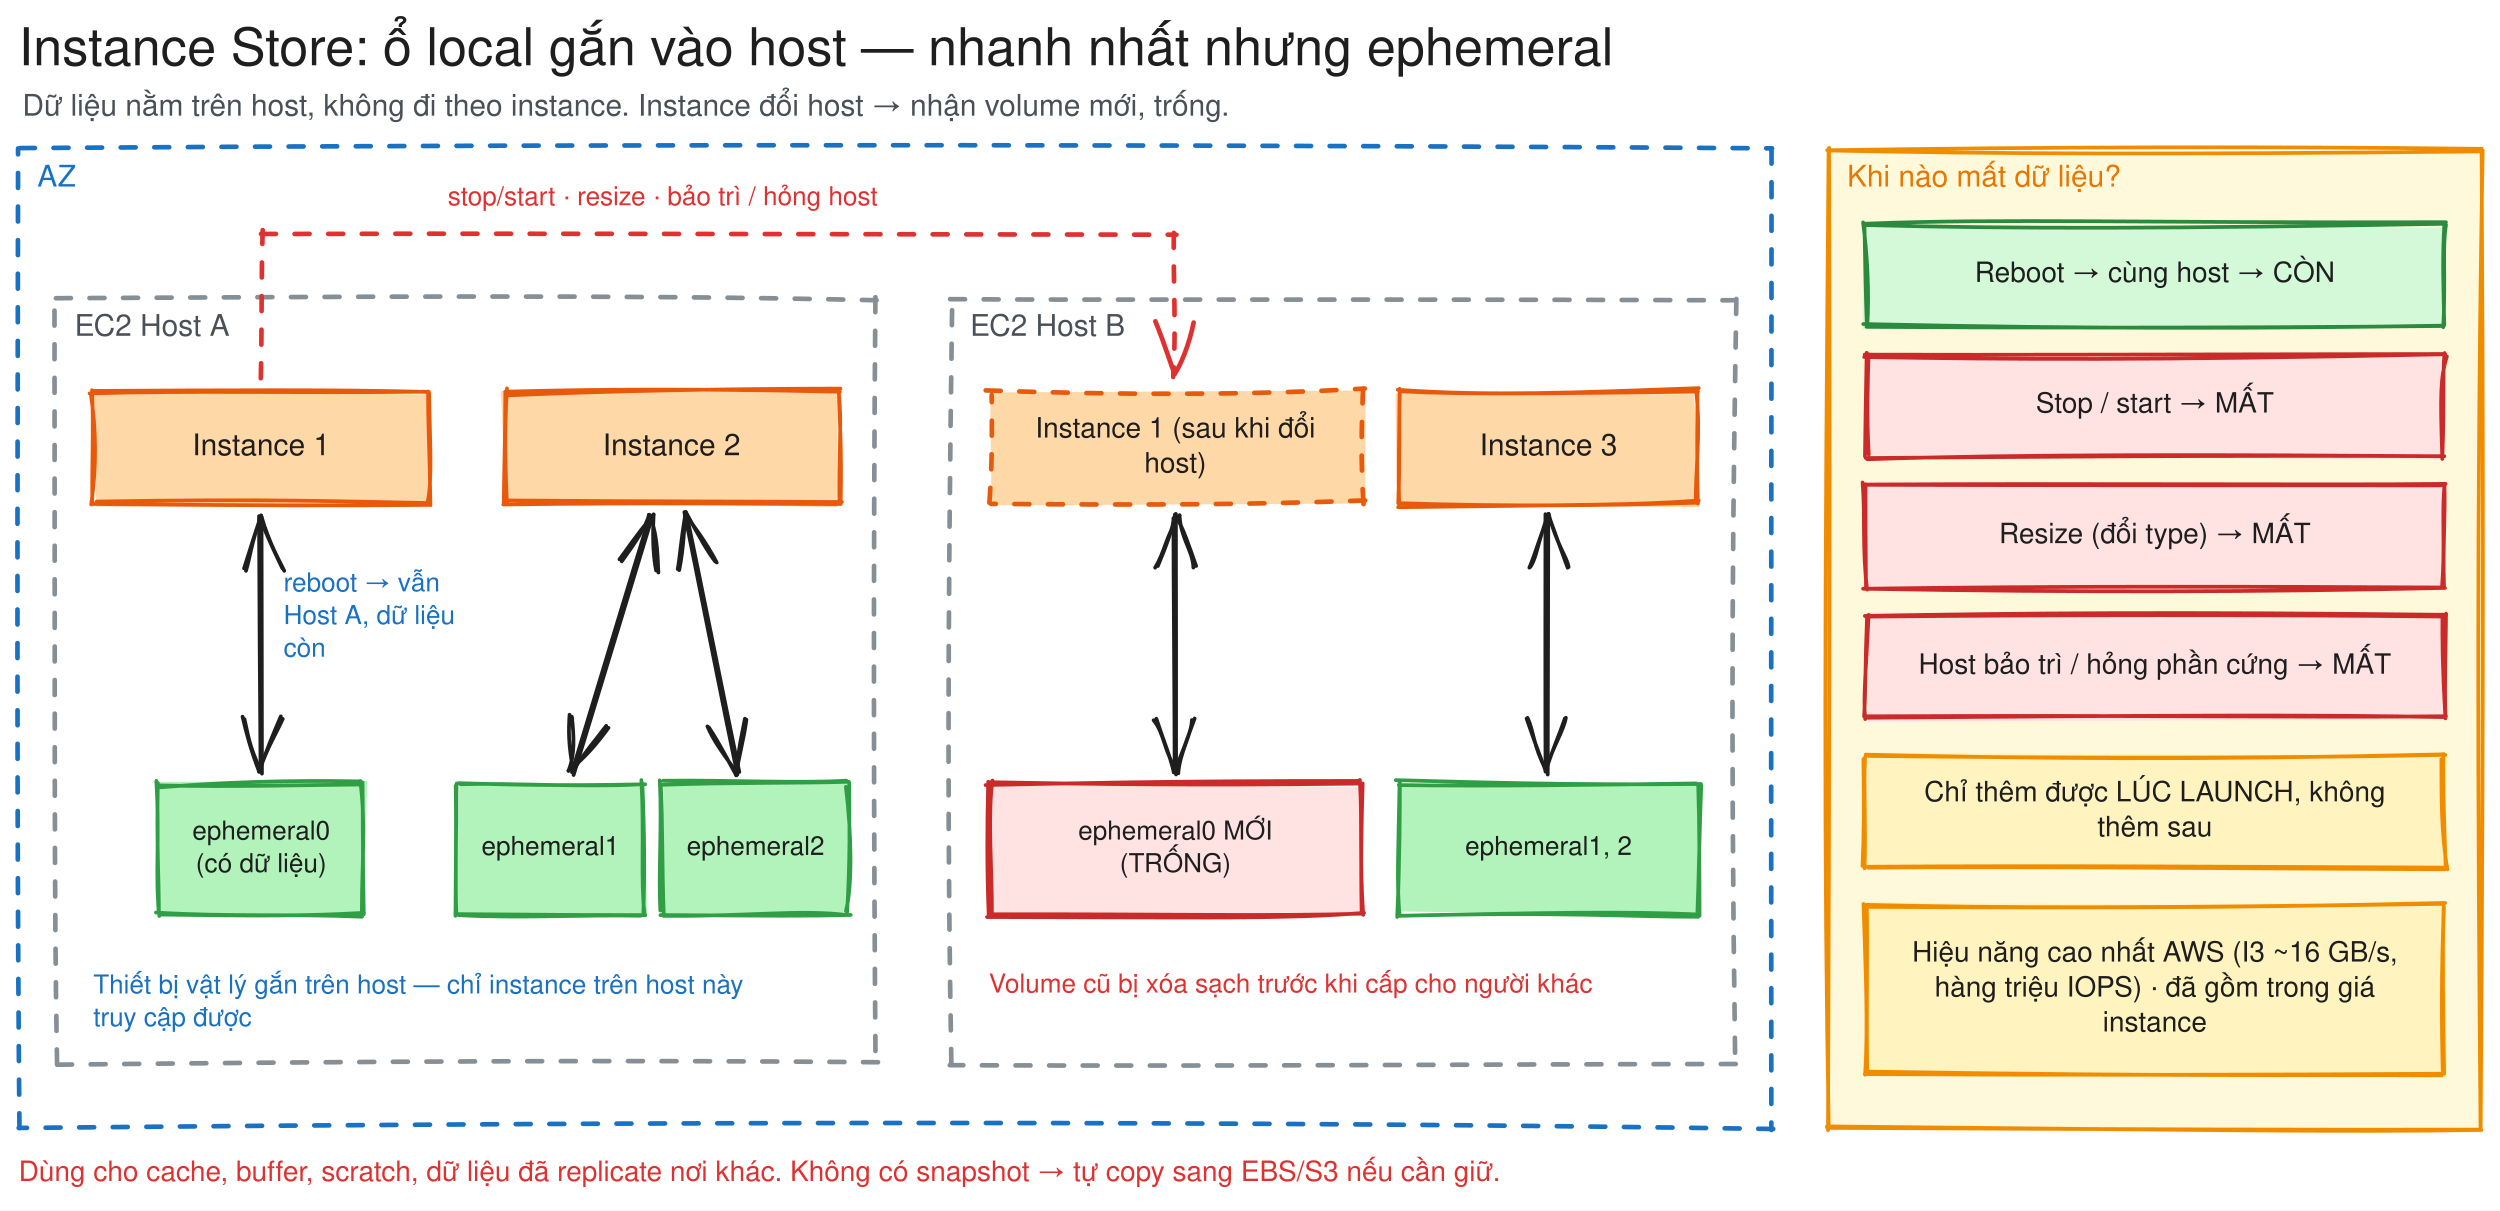
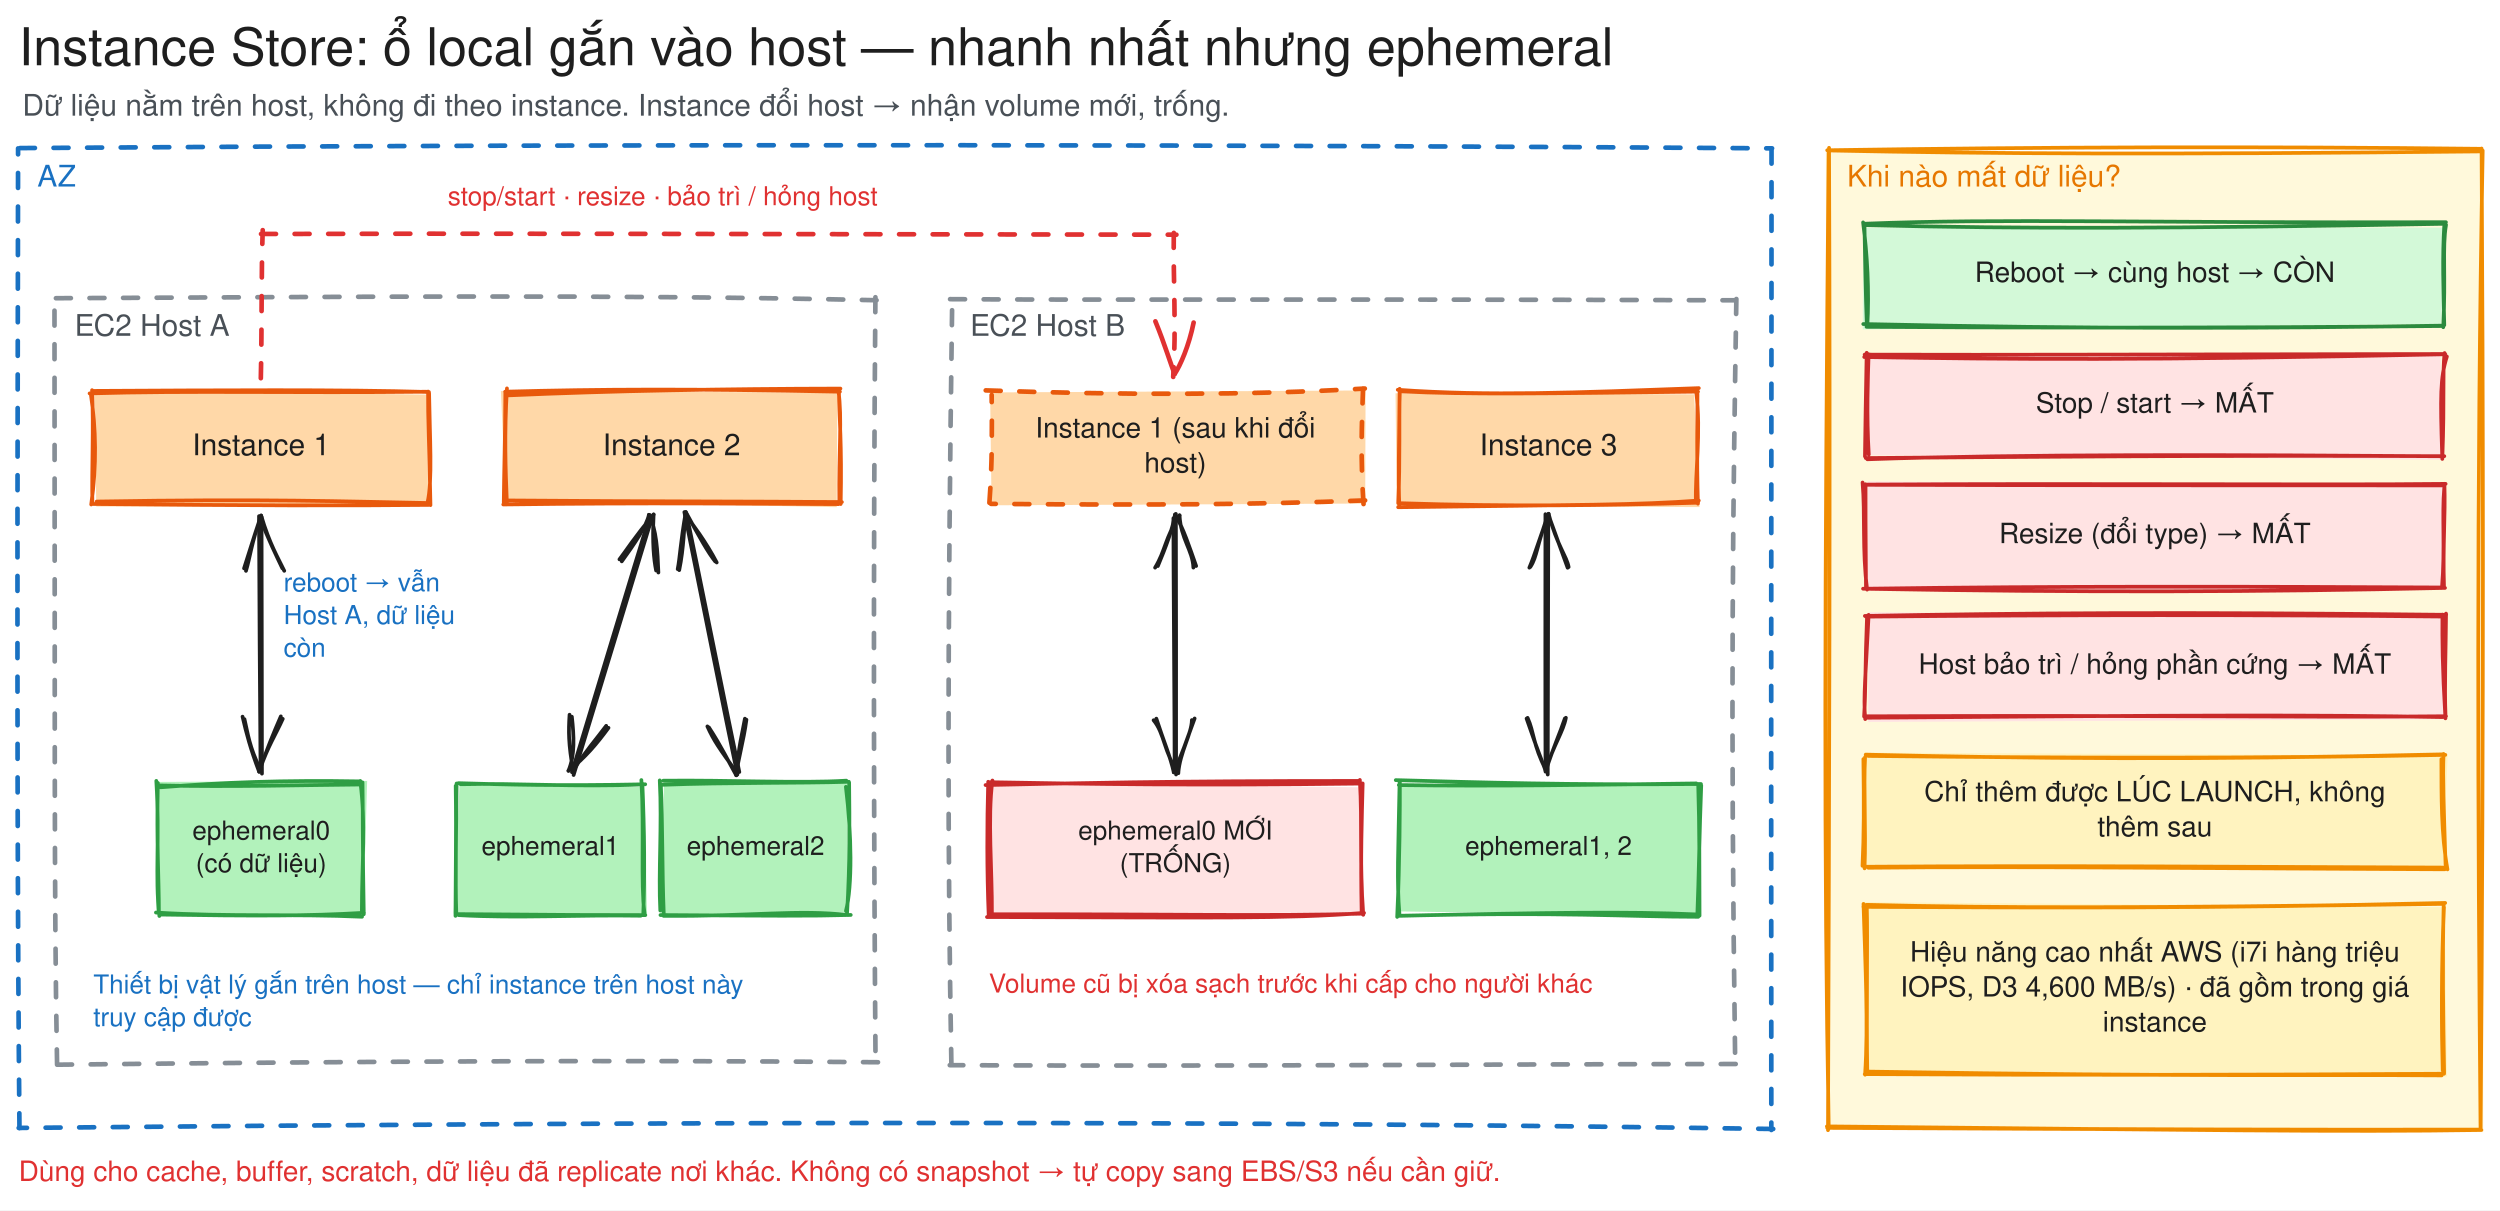
<svg xmlns="http://www.w3.org/2000/svg" version="1.1" viewBox="0 0 1340 648.75" width="1340" height="648.75">
  <defs>
    <style>
      @font-face {
        font-family: "Virgil";
        src: url("https://excalidraw.com/Virgil.woff2");
      }
      @font-face {
        font-family: "Cascadia";
        src: url("https://excalidraw.com/Cascadia.woff2");
      }
    </style>
  </defs>
  <rect x="0" y="0" width="1340" height="648.75" fill="#ffffff" />
  <g transform="translate(10 10) rotate(0 433.72 17.5)">
    <text x="0" y="25" font-family="Helvetica, Segoe UI Emoji" font-size="28px" fill="#1e1e1e" text-anchor="start" style="white-space: pre;" direction="ltr">Instance Store: ổ local gắn vào host — nhanh nhất nhưng ephemeral</text>
  </g>
  <g transform="translate(12 48) rotate(0 336.08 10)">
    <text x="0" y="14" font-family="Helvetica, Segoe UI Emoji" font-size="16px" fill="#495057" text-anchor="start" style="white-space: pre;" direction="ltr">Dữ liệu nằm trên host, không đi theo instance. Instance đổi host → nhận volume mới, trống.</text>
  </g>
  <g stroke-linecap="round" transform="translate(10 80) rotate(0 470 262.5)">
    <path d="M0.71 -0.63 C346.14 -3.12, 692.08 -2.25, 939.82 -0.49 M939.54 -0.31 C939.6 113.9, 939.18 228.49, 939.43 525.67 M940.43 525.13 C651.86 520.81, 363.96 521.06, 0.03 524.57 M0.43 524.72 C-0.55 414.97, -0.99 303.4, -0.31 -0.45" stroke="#1971c2" stroke-width="2.5" fill="none" stroke-dasharray="8 10" />
  </g>
  <g transform="translate(20 86) rotate(0 10.24 10)">
    <text x="0" y="14" font-family="Helvetica, Segoe UI Emoji" font-size="16px" fill="#1971c2" text-anchor="start" style="white-space: pre;" direction="ltr">AZ</text>
  </g>
  <g stroke-linecap="round" transform="translate(30 160) rotate(0 220 205)">
    <path d="M-0.02 -0.16 C149.9 -0.79, 297.83 -2.31, 439.83 0.93 M439.22 -0.68 C437.99 145.01, 438.33 290.55, 439.3 410.7 M440.59 409.36 C304.02 408.11, 169.62 408.86, -0.73 410.69 M0.59 410.51 C-1.16 316.92, -0.45 224.03, -0.8 0.04" stroke="#868e96" stroke-width="2.5" fill="none" stroke-dasharray="8 10" />
  </g>
  <g transform="translate(40 166) rotate(0 42.8 10)">
    <text x="0" y="14" font-family="Helvetica, Segoe UI Emoji" font-size="16px" fill="#495057" text-anchor="start" style="white-space: pre;" direction="ltr">EC2 Host A</text>
  </g>
  <g stroke-linecap="round" transform="translate(510 160) rotate(0 210 205)">
    <path d="M-0.75 0.35 C86.6 0.98, 173.02 0.14, 420.32 0.96 M420.69 0.27 C419.01 106.69, 417.32 213.82, 420.05 409.22 M420.33 410.31 C285.6 410.39, 152.1 411.62, -0.91 410.94 M-0.06 410.26 C-2.03 300.5, -2.31 190.55, 0.38 1.01" stroke="#868e96" stroke-width="2.5" fill="none" stroke-dasharray="8 10" />
  </g>
  <g transform="translate(520 166) rotate(0 42.8 10)">
    <text x="0" y="14" font-family="Helvetica, Segoe UI Emoji" font-size="16px" fill="#495057" text-anchor="start" style="white-space: pre;" direction="ltr">EC2 Host B</text>
  </g>
  <g stroke-linecap="round" transform="translate(980 80) rotate(0 175 262.5)">
    <path d="M-1.4 1.72 L351.42 1.7 L351.08 526.85 L-0.21 525.1" stroke="none" stroke-width="0" fill="#fff9db" />
    <path d="M0.7 0.67 C88.46 2.44, 175.68 2.96, 349.81 1.15 M-0.62 0.54 C115.07 -1.24, 231.35 -1.56, 349.78 -0.24 M350.72 0.7 C347.39 181.24, 348.09 361.43, 349.58 525.46 M350.13 -0.4 C350.95 139.5, 351.39 279.73, 349.63 524.63 M350.03 525.67 C274.96 526.86, 197.51 525.65, -0.79 523.75 M349.53 525.45 C259.07 525.66, 169.04 525.34, -0.61 524.54 M-0.19 525.78 C0.43 349.2, 1.06 174.29, 0.37 -0.77 M0.2 524.96 C-2.43 382.18, -1.99 239.09, 0.15 0.26" stroke="#f08c00" stroke-width="2" fill="none" />
  </g>
  <g transform="translate(990 86) rotate(0 74.72 10)">
    <text x="0" y="14" font-family="Helvetica, Segoe UI Emoji" font-size="16px" fill="#e67700" text-anchor="start" style="white-space: pre;" direction="ltr">Khi nào mất dữ liệu?</text>
  </g>
  <g stroke-linecap="round" transform="translate(50 210) rotate(0 90 30)">
    <path d="M0.44 -0.93 L178.94 1.51 L179.48 61.15 L1.62 61.52" stroke="none" stroke-width="0" fill="#ffd8a8" />
    <path d="M-1.99 0.87 C51.35 -0.74, 106.86 0.75, 178.51 -0.03 M0.35 -0.47 C66.89 -0.82, 133.07 -1.31, 179.9 0.11 M179.99 0.64 C180.33 24.26, 181.89 47.98, 179.13 59.41 M179.45 -0.13 C179.33 13.9, 180.15 29.52, 180.72 60.76 M179.15 59.62 C134.32 58.81, 92.97 57.26, 1.8 58.83 M179.7 60.63 C133.34 61.12, 84.53 60.97, -0.6 60.12 M-1.11 60.41 C1.91 39.34, 1.43 19.32, -1.22 1.99 M-0.49 60.04 C-0.88 40.64, 0.27 19.81, -0.65 -0.87" stroke="#e8590c" stroke-width="2" fill="none" />
  </g>
  <g transform="translate(100.56 230) rotate(0 39.44 10)">
    <text x="39.44" y="14" font-family="Helvetica, Segoe UI Emoji" font-size="16px" fill="#1e1e1e" text-anchor="middle" style="white-space: pre;" direction="ltr">Instance 1</text>
  </g>
  <g stroke-linecap="round" transform="translate(270 210) rotate(0 90 30)">
    <path d="M-1.52 -0.38 L178.86 0.41 L178.48 61.85 L1.04 58.4" stroke="none" stroke-width="0" fill="#ffd8a8" />
    <path d="M1.52 1.95 C59.32 -0.58, 117.66 -1.59, 180.47 -1.72 M0.74 -0.06 C51.07 -1.42, 100.7 -1.69, 180.19 -0.05 M179.36 -0.87 C181.52 14.74, 179.48 31.2, 179.89 59.43 M179.66 -0.57 C179.82 14.31, 181.3 27.21, 180.6 60.17 M181.26 59.1 C129.93 58.71, 80.65 58.86, 1.74 58.24 M179.46 60.2 C130.26 60.05, 79.64 59.36, -0.25 60.4 M1.67 59.19 C0.96 41.27, 0.26 22.99, 1.73 -1.82 M0.02 59.28 C0.19 42.5, 0.76 25.03, 0.87 0.38" stroke="#e8590c" stroke-width="2" fill="none" />
  </g>
  <g transform="translate(320.56 230) rotate(0 39.44 10)">
    <text x="39.44" y="14" font-family="Helvetica, Segoe UI Emoji" font-size="16px" fill="#1e1e1e" text-anchor="middle" style="white-space: pre;" direction="ltr">Instance 2</text>
  </g>
  <g stroke-linecap="round" transform="translate(85 420) rotate(0 55 35)">
    <path d="M-0.84 -0.89 L111.79 -1.41 L109.71 70.32 L-1.25 69.97" stroke="none" stroke-width="0" fill="#b2f2bb" />
    <path d="M1.1 1.99 C34.17 -0.64, 66.92 -1.93, 108.34 -1.18 M-0.34 0.98 C39.49 1.91, 78.56 0.72, 109.32 0.48 M108.09 -1.43 C111.14 21.66, 109.01 41.42, 108.96 68.09 M109.3 -0.65 C109.58 14.6, 109.22 29.4, 109.98 70.04 M109.05 71.38 C73.53 69.73, 37.1 71.54, -1.42 69.12 M110.08 69.27 C80.02 71.05, 51.14 71, 0.53 70.2 M0.42 70.98 C-2.04 49.53, 0.74 29.6, -1.22 -1.45 M0.16 69.04 C0.2 51.11, -1.17 32.25, -0.39 -0.35" stroke="#2f9e44" stroke-width="2" fill="none" />
  </g>
  <g transform="translate(101.5 437.5) rotate(0 38.5 17.5)">
    <text x="38.5" y="12.5" font-family="Helvetica, Segoe UI Emoji" font-size="14px" fill="#1e1e1e" text-anchor="middle" style="white-space: pre;" direction="ltr">ephemeral0</text>
    <text x="38.5" y="30" font-family="Helvetica, Segoe UI Emoji" font-size="14px" fill="#1e1e1e" text-anchor="middle" style="white-space: pre;" direction="ltr">(có dữ liệu)</text>
  </g>
  <g stroke-linecap="round" transform="translate(245 420) rotate(0 50 35)">
    <path d="M1.29 1.03 L100.25 1.79 L101.82 70.1 L-1.82 69.66" stroke="none" stroke-width="0" fill="#b2f2bb" />
    <path d="M1.86 0.35 C32.16 -0.39, 63.77 2.01, 98.87 0.46 M0.67 -0.22 C26.38 0.5, 52.81 1.35, 100.83 0.38 M98.77 -1.89 C100.39 24.74, 98.34 53.5, 100.44 69.43 M99.28 -0.04 C100.43 25.21, 100.6 50.55, 99.78 70.47 M98.43 70.83 C65.1 70.23, 32.62 72.33, 0.84 70.51 M100.89 70.5 C77.18 70.54, 53.45 70.41, -0.27 69.96 M-0.43 69.54 C-1.08 50.31, -0.27 30.75, -0.75 1.2 M-0.86 70.9 C-0.7 46.05, -0.58 20.97, -0.27 -0.05" stroke="#2f9e44" stroke-width="2" fill="none" />
  </g>
  <g transform="translate(256.5 446.25) rotate(0 38.5 8.75)">
    <text x="38.5" y="12" font-family="Helvetica, Segoe UI Emoji" font-size="14px" fill="#1e1e1e" text-anchor="middle" style="white-space: pre;" direction="ltr">ephemeral1</text>
  </g>
  <g stroke-linecap="round" transform="translate(355 420) rotate(0 50 35)">
    <path d="M0.92 -1.95 L99.22 -0.27 L99.42 69.1 L-0.68 70.49" stroke="none" stroke-width="0" fill="#b2f2bb" />
    <path d="M0.51 -1.55 C36.04 -1.95, 73.55 -0.03, 98.63 -1.57 M-0.65 0.67 C36.65 -0.72, 72.95 -0.14, 99.99 -0.97 M98.4 1.75 C101.53 27.47, 101.84 55, 98.43 68.27 M100.13 -0.56 C100.32 21.23, 100.69 41.02, 99.03 69.45 M99.52 70.48 C72.85 67.4, 48.98 71.18, 0.71 70.92 M101 70.41 C78.99 71.04, 58.86 70.87, -0.98 70.47 M-1.08 68.04 C-2.16 47.8, -0.08 21.97, -1.37 -1.71 M0.79 70.33 C-0.2 45.1, 0.19 21.59, -0.81 0.18" stroke="#2f9e44" stroke-width="2" fill="none" />
  </g>
  <g transform="translate(366.5 446.25) rotate(0 38.5 8.75)">
    <text x="38.5" y="12" font-family="Helvetica, Segoe UI Emoji" font-size="14px" fill="#1e1e1e" text-anchor="middle" style="white-space: pre;" direction="ltr">ephemeral2</text>
  </g>
  <g stroke-linecap="round" transform="translate(530 210) rotate(0 100 30)">
    <path d="M0.71 0.34 L201.95 -0.72 L201.76 59.9 L1.47 60.85" stroke="none" stroke-width="0" fill="#ffd8a8" />
    <path d="M-1.64 -0.75 C68.63 1.71, 139.53 1.97, 201.53 -1.74 M200.58 -1.8 C199.92 16.86, 199.15 35.92, 200.91 61.08 M201.69 58.22 C141.52 60.51, 86.95 60.8, 1.18 60.07 M0.32 59.48 C1.92 37.39, 1.7 20.18, 1.53 1.71" stroke="#e8590c" stroke-width="2.5" fill="none" stroke-dasharray="8 10" />
  </g>
  <g transform="translate(552.15 221.25) rotate(0 77.85 18.75)">
    <text x="77.85" y="13.25" font-family="Helvetica, Segoe UI Emoji" font-size="15px" fill="#1e1e1e" text-anchor="middle" style="white-space: pre;" direction="ltr">Instance 1 (sau khi đổi</text>
    <text x="77.85" y="32" font-family="Helvetica, Segoe UI Emoji" font-size="15px" fill="#1e1e1e" text-anchor="middle" style="white-space: pre;" direction="ltr">host)</text>
  </g>
  <g stroke-linecap="round" transform="translate(750 210) rotate(0 80 30)">
    <path d="M-1.99 0.79 L158.06 1.36 L160.95 61.8 L-1.38 61.2" stroke="none" stroke-width="0" fill="#ffd8a8" />
    <path d="M-0.8 -1.07 C48.55 2.42, 94.33 0.46, 160.57 -1.96 M1 -0.21 C37.07 1.55, 75.1 0.96, 160.14 -0.09 M159.16 -0.12 C161.92 22.43, 158.46 43.56, 159.02 59.52 M159.83 0.92 C159.87 17.27, 159.36 33.54, 160.08 59.96 M160.55 58.29 C128.33 60.7, 96.83 60.64, -0.59 61.87 M160.17 59.45 C110.34 60.93, 60.61 61.65, -0.19 59.7 M0.07 61.77 C-0.64 45.34, -0.04 30.64, 0.2 -1.6 M-0.54 59.68 C0.54 37.37, -0.24 12.86, 0.28 0.66" stroke="#e8590c" stroke-width="2" fill="none" />
  </g>
  <g transform="translate(790.56 230) rotate(0 39.44 10)">
    <text x="39.44" y="14" font-family="Helvetica, Segoe UI Emoji" font-size="16px" fill="#1e1e1e" text-anchor="middle" style="white-space: pre;" direction="ltr">Instance 3</text>
  </g>
  <g stroke-linecap="round" transform="translate(530 420) rotate(0 100 35)">
    <path d="M0.61 -0.38 L198.59 1.97 L201.55 68.98 L1.8 70.41" stroke="none" stroke-width="0" fill="#ffe3e3" />
    <path d="M-1.75 0.79 C45.31 -0.17, 93.52 -1.44, 198.46 -1.42 M-0.22 -0.75 C54.63 0.24, 108.85 1.12, 199.26 -0.01 M198.88 -1.95 C200.26 21.56, 198.65 42.33, 200.69 70.34 M200.39 -0.08 C199.93 18.75, 199.21 37.51, 199.86 69.83 M201.12 69.31 C159.05 72.67, 118.2 71.76, -0.98 71.53 M200.89 69.7 C150.27 71.16, 100.45 69.92, 0.7 70.03 M1.66 70.23 C1.82 46.11, -0.76 18.51, 1.95 -1.65 M-0.05 70.98 C-1.05 45.93, -0.96 21.86, -0.33 -0.97" stroke="#c92a2a" stroke-width="2" fill="none" />
  </g>
  <g transform="translate(577.01 437.5) rotate(0 52.99 17.5)">
    <text x="52.99" y="12.5" font-family="Helvetica, Segoe UI Emoji" font-size="14px" fill="#1e1e1e" text-anchor="middle" style="white-space: pre;" direction="ltr">ephemeral0 MỚI</text>
    <text x="52.99" y="30" font-family="Helvetica, Segoe UI Emoji" font-size="14px" fill="#1e1e1e" text-anchor="middle" style="white-space: pre;" direction="ltr">(TRỐNG)</text>
  </g>
  <g stroke-linecap="round" transform="translate(750 420) rotate(0 80 35)">
    <path d="M-0.06 1.49 L160.02 0.98 L161.65 71.07 L-0.33 68.5" stroke="none" stroke-width="0" fill="#b2f2bb" />
    <path d="M-1.87 -1.85 C43.76 -0.63, 89.84 0.85, 161.71 0.23 M-0.24 0.8 C51.74 1.54, 103.36 0.68, 159.25 -0.09 M161.86 0.96 C160.9 24.95, 160.56 51.92, 159.78 70.08 M160.24 0.56 C160.99 23.3, 160.85 47.86, 160.95 70.81 M160.27 71.4 C123.05 71.42, 87.33 68.57, -0.56 70.91 M159.22 70.12 C121.55 68.46, 81.35 69.18, 0.65 70.83 M-1.11 71.47 C0.3 41.06, 0.35 12.33, 0.32 -0.92 M0.09 69.85 C-1.4 52.51, -0.49 36.48, 0.18 -0.53" stroke="#2f9e44" stroke-width="2" fill="none" />
  </g>
  <g transform="translate(782.96 446.25) rotate(0 47.04 8.75)">
    <text x="47.04" y="12" font-family="Helvetica, Segoe UI Emoji" font-size="14px" fill="#1e1e1e" text-anchor="middle" style="white-space: pre;" direction="ltr">ephemeral1, 2</text>
  </g>
  <g stroke-linecap="round" transform="translate(1000 120) rotate(0 155 27.5)">
    <path d="M-1.38 1.96 L310.36 1.99 L308.62 53.6 L-1.56 56.57" stroke="none" stroke-width="0" fill="#d3f9d8" />
    <path d="M-0.14 -0.1 C73.61 -3.02, 147.34 -0.39, 311.01 -0.9 M0.44 0.67 C83.33 2.76, 165.73 2.54, 310.27 -0.05 M311.07 0.51 C309.01 12.47, 310.99 27.9, 309.58 55.38 M310.2 -0.33 C309.01 18.41, 309.69 34.98, 310.13 54.28 M308.71 54.55 C215.96 56.05, 122.58 56.44, -1.29 53.68 M309.32 54.74 C186.97 55.94, 63.63 55.68, 0.47 55.18 M0.85 55.16 C2.02 35.94, 0.77 15.94, -1.38 -0.8 M0.62 54.28 C-0.01 37.82, -0.28 18.95, -0.67 0.07" stroke="#2b8a3e" stroke-width="2" fill="none" />
  </g>
  <g transform="translate(1065.675 138.125) rotate(0 89.325 9.375)">
    <text x="89.325" y="13" font-family="Helvetica, Segoe UI Emoji" font-size="15px" fill="#1e1e1e" text-anchor="middle" style="white-space: pre;" direction="ltr">Reboot → cùng host → CÒN</text>
  </g>
  <g stroke-linecap="round" transform="translate(1000 190) rotate(0 155 27.5)">
    <path d="M-0.02 -0.77 L308.14 -0.15 L308.7 56.42 L-0.06 54.04" stroke="none" stroke-width="0" fill="#ffe3e3" />
    <path d="M-0.77 1.36 C76.97 2.65, 150.95 3.27, 310.69 -0.12 M-0.55 0.08 C77.53 0.34, 155.19 -0.08, 309.47 -0.25 M311.53 1.1 C307.95 12.46, 308.01 22.47, 309 53.5 M310.29 -0.76 C309.07 10.93, 310.34 21.67, 309.08 55.98 M308.84 54.55 C196.81 53.73, 82.45 53.31, 0.89 56.17 M310.15 54.51 C190.96 53.94, 70.67 54.98, 0.05 55.52 M1.66 53.64 C0.36 32.35, 1.19 12.33, 1.57 -0.15 M-0.38 54.64 C-0.14 38.6, 0.06 22.46, 0.54 -0.91" stroke="#c92a2a" stroke-width="2" fill="none" />
  </g>
  <g transform="translate(1086.075 208.125) rotate(0 68.925 9.375)">
    <text x="68.925" y="13" font-family="Helvetica, Segoe UI Emoji" font-size="15px" fill="#1e1e1e" text-anchor="middle" style="white-space: pre;" direction="ltr">Stop / start → MẤT</text>
  </g>
  <g stroke-linecap="round" transform="translate(1000 260) rotate(0 155 27.5)">
    <path d="M1.07 -1.99 L309.76 1.01 L310.55 55.45 L1.15 56.55" stroke="none" stroke-width="0" fill="#ffe3e3" />
    <path d="M0.81 -0.25 C122.69 -1.07, 244.29 0.12, 310.84 -0.65 M-0.02 -0.14 C96.79 0.14, 192.7 0.15, 310.23 0.17 M310.13 1.49 C308.82 16.12, 310.67 33.68, 308.9 55.08 M310.21 -0.69 C310.76 16.69, 309.27 31.96, 309.98 54.58 M310.52 55.12 C212.49 57.33, 115.1 57.66, -1.4 55.55 M310.17 54.9 C205.95 54.36, 101.5 54.09, -0.15 55.56 M0.78 56.04 C-1.9 35.06, -0.21 15.37, -1.66 -1.37 M0.17 55.29 C0.16 41.5, -0.12 27.86, -0.06 -0.45" stroke="#c92a2a" stroke-width="2" fill="none" />
  </g>
  <g transform="translate(1073.1 278.125) rotate(0 81.9 9.375)">
    <text x="81.9" y="13" font-family="Helvetica, Segoe UI Emoji" font-size="15px" fill="#1e1e1e" text-anchor="middle" style="white-space: pre;" direction="ltr">Resize (đổi type) → MẤT</text>
  </g>
  <g stroke-linecap="round" transform="translate(1000 330) rotate(0 155 27.5)">
    <path d="M1.38 -1.87 L310.29 0.84 L310.7 55.5 L1.41 56.98" stroke="none" stroke-width="0" fill="#ffe3e3" />
    <path d="M-0.42 0.14 C83.71 -1.42, 166.02 -2.08, 311.16 -0.46 M0.15 0.52 C105.25 -0.49, 210.39 -0.57, 309.5 0.47 M311.07 -1.11 C310.96 18.08, 310.15 36.83, 310.8 53.92 M309.15 -0.59 C309.06 13.56, 309.08 26.78, 310.75 55.02 M311.05 53.9 C236.07 54.72, 160.37 53.22, -0.66 53.94 M309.3 54.36 C243.25 53.11, 176.01 53.3, 0.11 54.71 M-0.24 55.43 C-1.36 44.09, 0.11 30.31, 1.58 -0.43 M-0.85 54.04 C0.05 40.69, -0.33 26.26, 0.75 0.03" stroke="#c92a2a" stroke-width="2" fill="none" />
  </g>
  <g transform="translate(1027.725 348.125) rotate(0 127.275 9.375)">
    <text x="127.275" y="13" font-family="Helvetica, Segoe UI Emoji" font-size="15px" fill="#1e1e1e" text-anchor="middle" style="white-space: pre;" direction="ltr">Host bảo trì / hỏng phần cứng → MẤT</text>
  </g>
  <g stroke-linecap="round" transform="translate(1000 405) rotate(0 155 30)">
    <path d="M-0.87 -1.61 L311.96 0.02 L309.26 60.07 L0.26 61" stroke="none" stroke-width="0" fill="#fff3bf" />
    <path d="M1.37 0.18 C108.14 1.37, 215.3 1.6, 310.7 -0.39 M0.02 -0.51 C86.56 1.49, 174.16 2.61, 309.38 -0.67 M308.59 1.87 C308.65 21.79, 308.41 41.94, 311.84 60.99 M309.72 -0.9 C309.24 12.74, 309.78 25.2, 310.84 59.57 M310.4 60.94 C194.44 60.52, 76.37 59.23, 1.43 60.11 M309.33 60.02 C206.6 59.66, 102.42 58.84, -0.18 59.58 M-1.7 59.09 C-0.9 42.48, -0.88 26.33, -1.22 1.87 M-0.6 60.43 C0.2 39.04, -1.21 17.22, -0.32 0.84" stroke="#f08c00" stroke-width="2" fill="none" />
  </g>
  <g transform="translate(1033.95 416.25) rotate(0 121.05 18.75)">
    <text x="121.05" y="13.25" font-family="Helvetica, Segoe UI Emoji" font-size="15px" fill="#1e1e1e" text-anchor="middle" style="white-space: pre;" direction="ltr">Chỉ thêm được LÚC LAUNCH, không</text>
    <text x="121.05" y="32" font-family="Helvetica, Segoe UI Emoji" font-size="15px" fill="#1e1e1e" text-anchor="middle" style="white-space: pre;" direction="ltr">thêm sau</text>
  </g>
  <g stroke-linecap="round" transform="translate(1000 485) rotate(0 155 45)">
    <path d="M-1.92 -1.49 L310.31 1.24 L311.63 91.94 L0.15 91.52" stroke="none" stroke-width="0" fill="#fff3bf" />
    <path d="M-1.23 1.08 C93.71 1.5, 185.27 2.1, 310.61 -1.03 M0.45 -0.01 C72.71 1.76, 146.01 1.8, 309.59 -0.52 M309.96 1.27 C308.48 33.76, 308.7 67.61, 309.29 88.75 M309.83 -0.94 C309.05 30.23, 309.55 59.75, 310.04 90.11 M308.74 91.41 C244.71 90.89, 181.09 92.24, 0.62 89.37 M310.03 90.52 C207.29 91.17, 106.09 91.34, -0.51 90.72 M-0.32 91.04 C1.46 64.02, -0.14 32.97, -1.16 -0.5 M0.86 90.66 C0.29 54.58, 1.13 18.77, 0.58 0.21" stroke="#f08c00" stroke-width="2" fill="none" />
  </g>
-   <g transform="translate(1022.925 501.875) rotate(0 132.075 28.125)">
-     <text x="132.075" y="13.5" font-family="Helvetica, Segoe UI Emoji" font-size="15px" fill="#1e1e1e" text-anchor="middle" style="white-space: pre;" direction="ltr">Hiệu năng cao nhất AWS (I3 ~16 GB/s,</text>
-     <text x="132.075" y="32.25" font-family="Helvetica, Segoe UI Emoji" font-size="15px" fill="#1e1e1e" text-anchor="middle" style="white-space: pre;" direction="ltr">hàng triệu IOPS) · đã gồm trong giá</text>
-     <text x="132.075" y="51" font-family="Helvetica, Segoe UI Emoji" font-size="15px" fill="#1e1e1e" text-anchor="middle" style="white-space: pre;" direction="ltr">instance</text>
+   <g transform="translate(1011.92 501.88) rotate(0 143.08 28.12)">
+     <text x="143.08" y="13.5" font-family="Helvetica, Segoe UI Emoji" font-size="15px" fill="#1e1e1e" text-anchor="middle" style="white-space: pre;" direction="ltr">Hiệu năng cao nhất AWS (i7i hàng triệu</text>
+     <text x="143.08" y="32.25" font-family="Helvetica, Segoe UI Emoji" font-size="15px" fill="#1e1e1e" text-anchor="middle" style="white-space: pre;" direction="ltr">IOPS, D3 4,600 MB/s) · đã gồm trong giá</text>
+     <text x="143.08" y="51" font-family="Helvetica, Segoe UI Emoji" font-size="15px" fill="#1e1e1e" text-anchor="middle" style="white-space: pre;" direction="ltr">instance</text>
  </g>
  <g stroke-linecap="round">
    <g transform="translate(140 276) rotate(0 0 69)">
      <path d="M0.19 1.12 C0.33 24.36, 0.31 115.95, 0.4 138.68 M-1.17 0.66 C-1.11 23.62, -0.59 113.93, -0.34 136.92" stroke="#1e1e1e" stroke-width="2" fill="none" />
    </g>
    <g transform="translate(140 276) rotate(0 0 69)">
      <path d="M12.36 29.96 C9.12 23.17, 4.46 15.54, -0.04 0.32 M11.33 28.62 C7.87 21.33, 4.2 13.83, -0.57 1.85" stroke="#1e1e1e" stroke-width="2" fill="none" />
    </g>
    <g transform="translate(140 276) rotate(0 0 69)">
      <path d="M-8.16 29.99 C-6.06 23.16, -5.38 15.52, -0.04 0.32 M-9.19 28.65 C-6.79 21.33, -4.59 13.82, -0.57 1.85" stroke="#1e1e1e" stroke-width="2" fill="none" />
    </g>
    <g transform="translate(140 276) rotate(0 0 69)">
      <path d="M-8.96 109.47 C-7.13 117.3, -6.38 124.33, -0.57 136.12 M-9.99 108.13 C-7.98 116.9, -5.71 125.48, -1.11 137.65" stroke="#1e1e1e" stroke-width="2" fill="none" />
    </g>
    <g transform="translate(140 276) rotate(0 0 69)">
      <path d="M11.56 109.31 C8.04 117.21, 3.45 124.28, -0.57 136.12 M10.53 107.97 C6.68 116.8, 3.08 125.43, -1.11 137.65" stroke="#1e1e1e" stroke-width="2" fill="none" />
    </g>
  </g>
  <g stroke-linecap="round">
    <g transform="translate(349.1939 275.7433) rotate(0 -20.93808 69.25673)">
      <path d="M0.49 0.96 C-6.59 24.11, -34.65 116.55, -41.75 139.67 M-0.71 0.42 C-8.01 23.19, -35.59 115.23, -42.63 138.16" stroke="#1e1e1e" stroke-width="2" fill="none" />
    </g>
    <g transform="translate(349.1939 275.7433) rotate(0 -20.93808 69.25673)">
      <path d="M3.7 31.13 C3.26 19.66, 2.7 7.86, -1.38 0.19 M2.47 30.05 C1.26 23.86, 0.41 15.66, 1.14 0.02" stroke="#1e1e1e" stroke-width="2" fill="none" />
    </g>
    <g transform="translate(349.1939 275.7433) rotate(0 -20.93808 69.25673)">
      <path d="M-15.93 25.15 C-9.18 15.78, -2.58 6.16, -1.38 0.19 M-17.17 24.08 C-13.46 19.31, -9.39 12.61, 1.14 0.02" stroke="#1e1e1e" stroke-width="2" fill="none" />
    </g>
    <g transform="translate(349.1939 275.7433) rotate(0 -20.93808 69.25673)">
      <path d="M-42.67 108.42 C-41.55 118.78, -40.92 128.82, -44.5 137.39 M-43.91 107.34 C-44.49 116.17, -44.53 123.01, -41.99 137.23" stroke="#1e1e1e" stroke-width="2" fill="none" />
    </g>
    <g transform="translate(349.1939 275.7433) rotate(0 -20.93808 69.25673)">
      <path d="M-23.04 114.37 C-29.11 122.64, -35.64 130.51, -44.5 137.39 M-24.27 113.3 C-29.76 120.7, -34.73 126.05, -41.99 137.23" stroke="#1e1e1e" stroke-width="2" fill="none" />
    </g>
  </g>
  <g stroke-linecap="round">
    <g transform="translate(367.5082 275.8727) rotate(0 14.4685 69.12726)">
      <path d="M0.51 -0.22 C5.42 22.96, 23.91 114.98, 28.77 137.93 M-0.69 -1.38 C4.11 22.08, 22.74 116, 27.73 139.3" stroke="#1e1e1e" stroke-width="2" fill="none" />
    </g>
    <g transform="translate(367.5082 275.8727) rotate(0 14.4685 69.12726)">
      <path d="M15.84 25.07 C12.09 20.39, 7.57 12.36, 0.08 -1.41 M16.65 25.62 C11.21 15.14, 3.45 4.55, -0.1 0.15" stroke="#1e1e1e" stroke-width="2" fill="none" />
    </g>
    <g transform="translate(367.5082 275.8727) rotate(0 14.4685 69.12726)">
      <path d="M-4.27 29.18 C-3.08 23.41, -2.71 14.38, 0.08 -1.41 M-3.45 29.72 C-0.96 17.78, -0.82 5.58, -0.1 0.15" stroke="#1e1e1e" stroke-width="2" fill="none" />
    </g>
    <g transform="translate(367.5082 275.8727) rotate(0 14.4685 69.12726)">
      <path d="M11.65 113.47 C15.06 121.09, 18.18 125.49, 27.31 138.11 M12.47 114.01 C18.93 123.86, 23.52 133.37, 27.12 139.67" stroke="#1e1e1e" stroke-width="2" fill="none" />
    </g>
    <g transform="translate(367.5082 275.8727) rotate(0 14.4685 69.12726)">
      <path d="M31.76 109.34 C30.23 118.05, 28.46 123.46, 27.31 138.11 M32.57 109.89 C31.1 121.21, 27.78 132.34, 27.12 139.67" stroke="#1e1e1e" stroke-width="2" fill="none" />
    </g>
  </g>
  <g stroke-linecap="round">
    <g transform="translate(630 276) rotate(0 0 69)">
      <path d="M0.27 -0.55 C0.35 22.54, 0.45 116.19, 0.37 139.12 M-1.05 1.77 C-1.08 24.51, -0.37 114.9, -0.39 137.58" stroke="#1e1e1e" stroke-width="2" fill="none" />
    </g>
    <g transform="translate(630 276) rotate(0 0 69)">
      <path d="M9.65 28.23 C9.31 19.05, 2.87 12.76, 2.23 0.23 M11.13 27.38 C7.65 17.58, 4.21 6.72, -0.2 -0.17" stroke="#1e1e1e" stroke-width="2" fill="none" />
    </g>
    <g transform="translate(630 276) rotate(0 0 69)">
      <path d="M-10.87 28.26 C-5.26 19.02, -5.75 12.73, 2.23 0.23 M-9.39 27.4 C-5.33 17.76, -1.23 6.89, -0.2 -0.17" stroke="#1e1e1e" stroke-width="2" fill="none" />
    </g>
    <g transform="translate(630 276) rotate(0 0 69)">
      <path d="M-11.68 110.04 C-5.76 117.14, -6.21 127.19, 1.56 138.36 M-10.2 109.19 C-6.65 120.24, -2.49 130.07, -0.86 137.96" stroke="#1e1e1e" stroke-width="2" fill="none" />
    </g>
    <g transform="translate(630 276) rotate(0 0 69)">
      <path d="M8.84 109.96 C8.81 117.13, 2.41 127.2, 1.56 138.36 M10.32 109.1 C6.34 120.03, 2.95 129.89, -0.86 137.96" stroke="#1e1e1e" stroke-width="2" fill="none" />
    </g>
  </g>
  <g stroke-linecap="round">
    <g transform="translate(830 276) rotate(0 0 69)">
      <path d="M-0.12 0.42 C-0.06 23.74, -0.45 116.32, -0.42 139.15 M-1.65 -0.4 C-1.7 22.68, -1.75 114.5, -1.59 137.63" stroke="#1e1e1e" stroke-width="2" fill="none" />
    </g>
    <g transform="translate(830 276) rotate(0 0 69)">
      <path d="M10.78 27.94 C9.82 22.2, 4.55 16.47, 0.04 -0.61 M10.25 28.31 C7.76 21.37, 4.6 12.9, -0.02 0.01" stroke="#1e1e1e" stroke-width="2" fill="none" />
    </g>
    <g transform="translate(830 276) rotate(0 0 69)">
      <path d="M-9.74 27.89 C-5.97 22.18, -6.5 16.46, 0.04 -0.61 M-10.27 28.27 C-7.28 21.3, -4.97 12.84, -0.02 0.01" stroke="#1e1e1e" stroke-width="2" fill="none" />
    </g>
    <g transform="translate(830 276) rotate(0 0 69)">
      <path d="M-11.22 108.77 C-7.8 116.06, -8.33 123.34, -1.42 136.61 M-11.75 109.15 C-8.99 117.21, -6.68 123.79, -1.49 137.22" stroke="#1e1e1e" stroke-width="2" fill="none" />
    </g>
    <g transform="translate(830 276) rotate(0 0 69)">
      <path d="M9.31 108.72 C7.99 116, 2.72 123.29, -1.42 136.61 M8.77 109.09 C6.05 117.21, 2.89 123.8, -1.49 137.22" stroke="#1e1e1e" stroke-width="2" fill="none" />
    </g>
  </g>
  <g stroke-linecap="round">
    <g transform="translate(140 204) rotate(0 245 -39.5)">
      <path d="M-0.2 -1.29 C0.44 -29.05, 0 -58.83, 0.82 -80.64 M-0.08 -78.59 C114.81 -78.97, 228.67 -78.56, 490.55 -78.2 M489.16 -79.16 C488.76 -53.4, 490.56 -28.82, 488.83 -1.97" stroke="#e03131" stroke-width="2.5" fill="none" stroke-dasharray="8 10" />
    </g>
    <g transform="translate(140 204) rotate(0 245 -39.5)">
      <path d="M479.28 -31.76 C484.5 -19.08, 487.57 -8.36, 489.65 -3.61" stroke="#e03131" stroke-width="2.5" fill="none" />
    </g>
    <g transform="translate(140 204) rotate(0 245 -39.5)">
      <path d="M499.79 -31.1 C497.27 -18.57, 492.63 -8.1, 489.65 -3.61" stroke="#e03131" stroke-width="2.5" fill="none" />
    </g>
  </g>
  <g transform="translate(240 98) rotate(0 134.89 8.75)">
    <text x="0" y="12" font-family="Helvetica, Segoe UI Emoji" font-size="14px" fill="#e03131" text-anchor="start" style="white-space: pre;" direction="ltr">stop/start · resize · bảo trì / hỏng host</text>
  </g>
  <g transform="translate(152 305) rotate(0 47.11 26.25)">
    <text x="0" y="12" font-family="Helvetica, Segoe UI Emoji" font-size="14px" fill="#1971c2" text-anchor="start" style="white-space: pre;" direction="ltr">reboot → vẫn</text>
    <text x="0" y="29.5" font-family="Helvetica, Segoe UI Emoji" font-size="14px" fill="#1971c2" text-anchor="start" style="white-space: pre;" direction="ltr">Host A, dữ liệu</text>
    <text x="0" y="47" font-family="Helvetica, Segoe UI Emoji" font-size="14px" fill="#1971c2" text-anchor="start" style="white-space: pre;" direction="ltr">còn</text>
  </g>
  <g transform="translate(50 520) rotate(0 186.9 17.5)">
    <text x="0" y="12.5" font-family="Helvetica, Segoe UI Emoji" font-size="14px" fill="#1971c2" text-anchor="start" style="white-space: pre;" direction="ltr">Thiết bị vật lý gắn trên host — chỉ instance trên host này</text>
    <text x="0" y="30" font-family="Helvetica, Segoe UI Emoji" font-size="14px" fill="#1971c2" text-anchor="start" style="white-space: pre;" direction="ltr">truy cập được</text>
  </g>
  <g transform="translate(530 520) rotate(0 164.57 8.75)">
    <text x="0" y="12" font-family="Helvetica, Segoe UI Emoji" font-size="14px" fill="#e03131" text-anchor="start" style="white-space: pre;" direction="ltr">Volume cũ bị xóa sạch trước khi cấp cho người khác</text>
  </g>
  <g transform="translate(10 620) rotate(0 408.525 9.375)">
    <text x="0" y="13" font-family="Helvetica, Segoe UI Emoji" font-size="15px" fill="#e03131" text-anchor="start" style="white-space: pre;" direction="ltr">Dùng cho cache, buffer, scratch, dữ liệu đã replicate nơi khác. Không có snapshot → tự copy sang EBS/S3 nếu cần giữ.</text>
  </g>
</svg>
